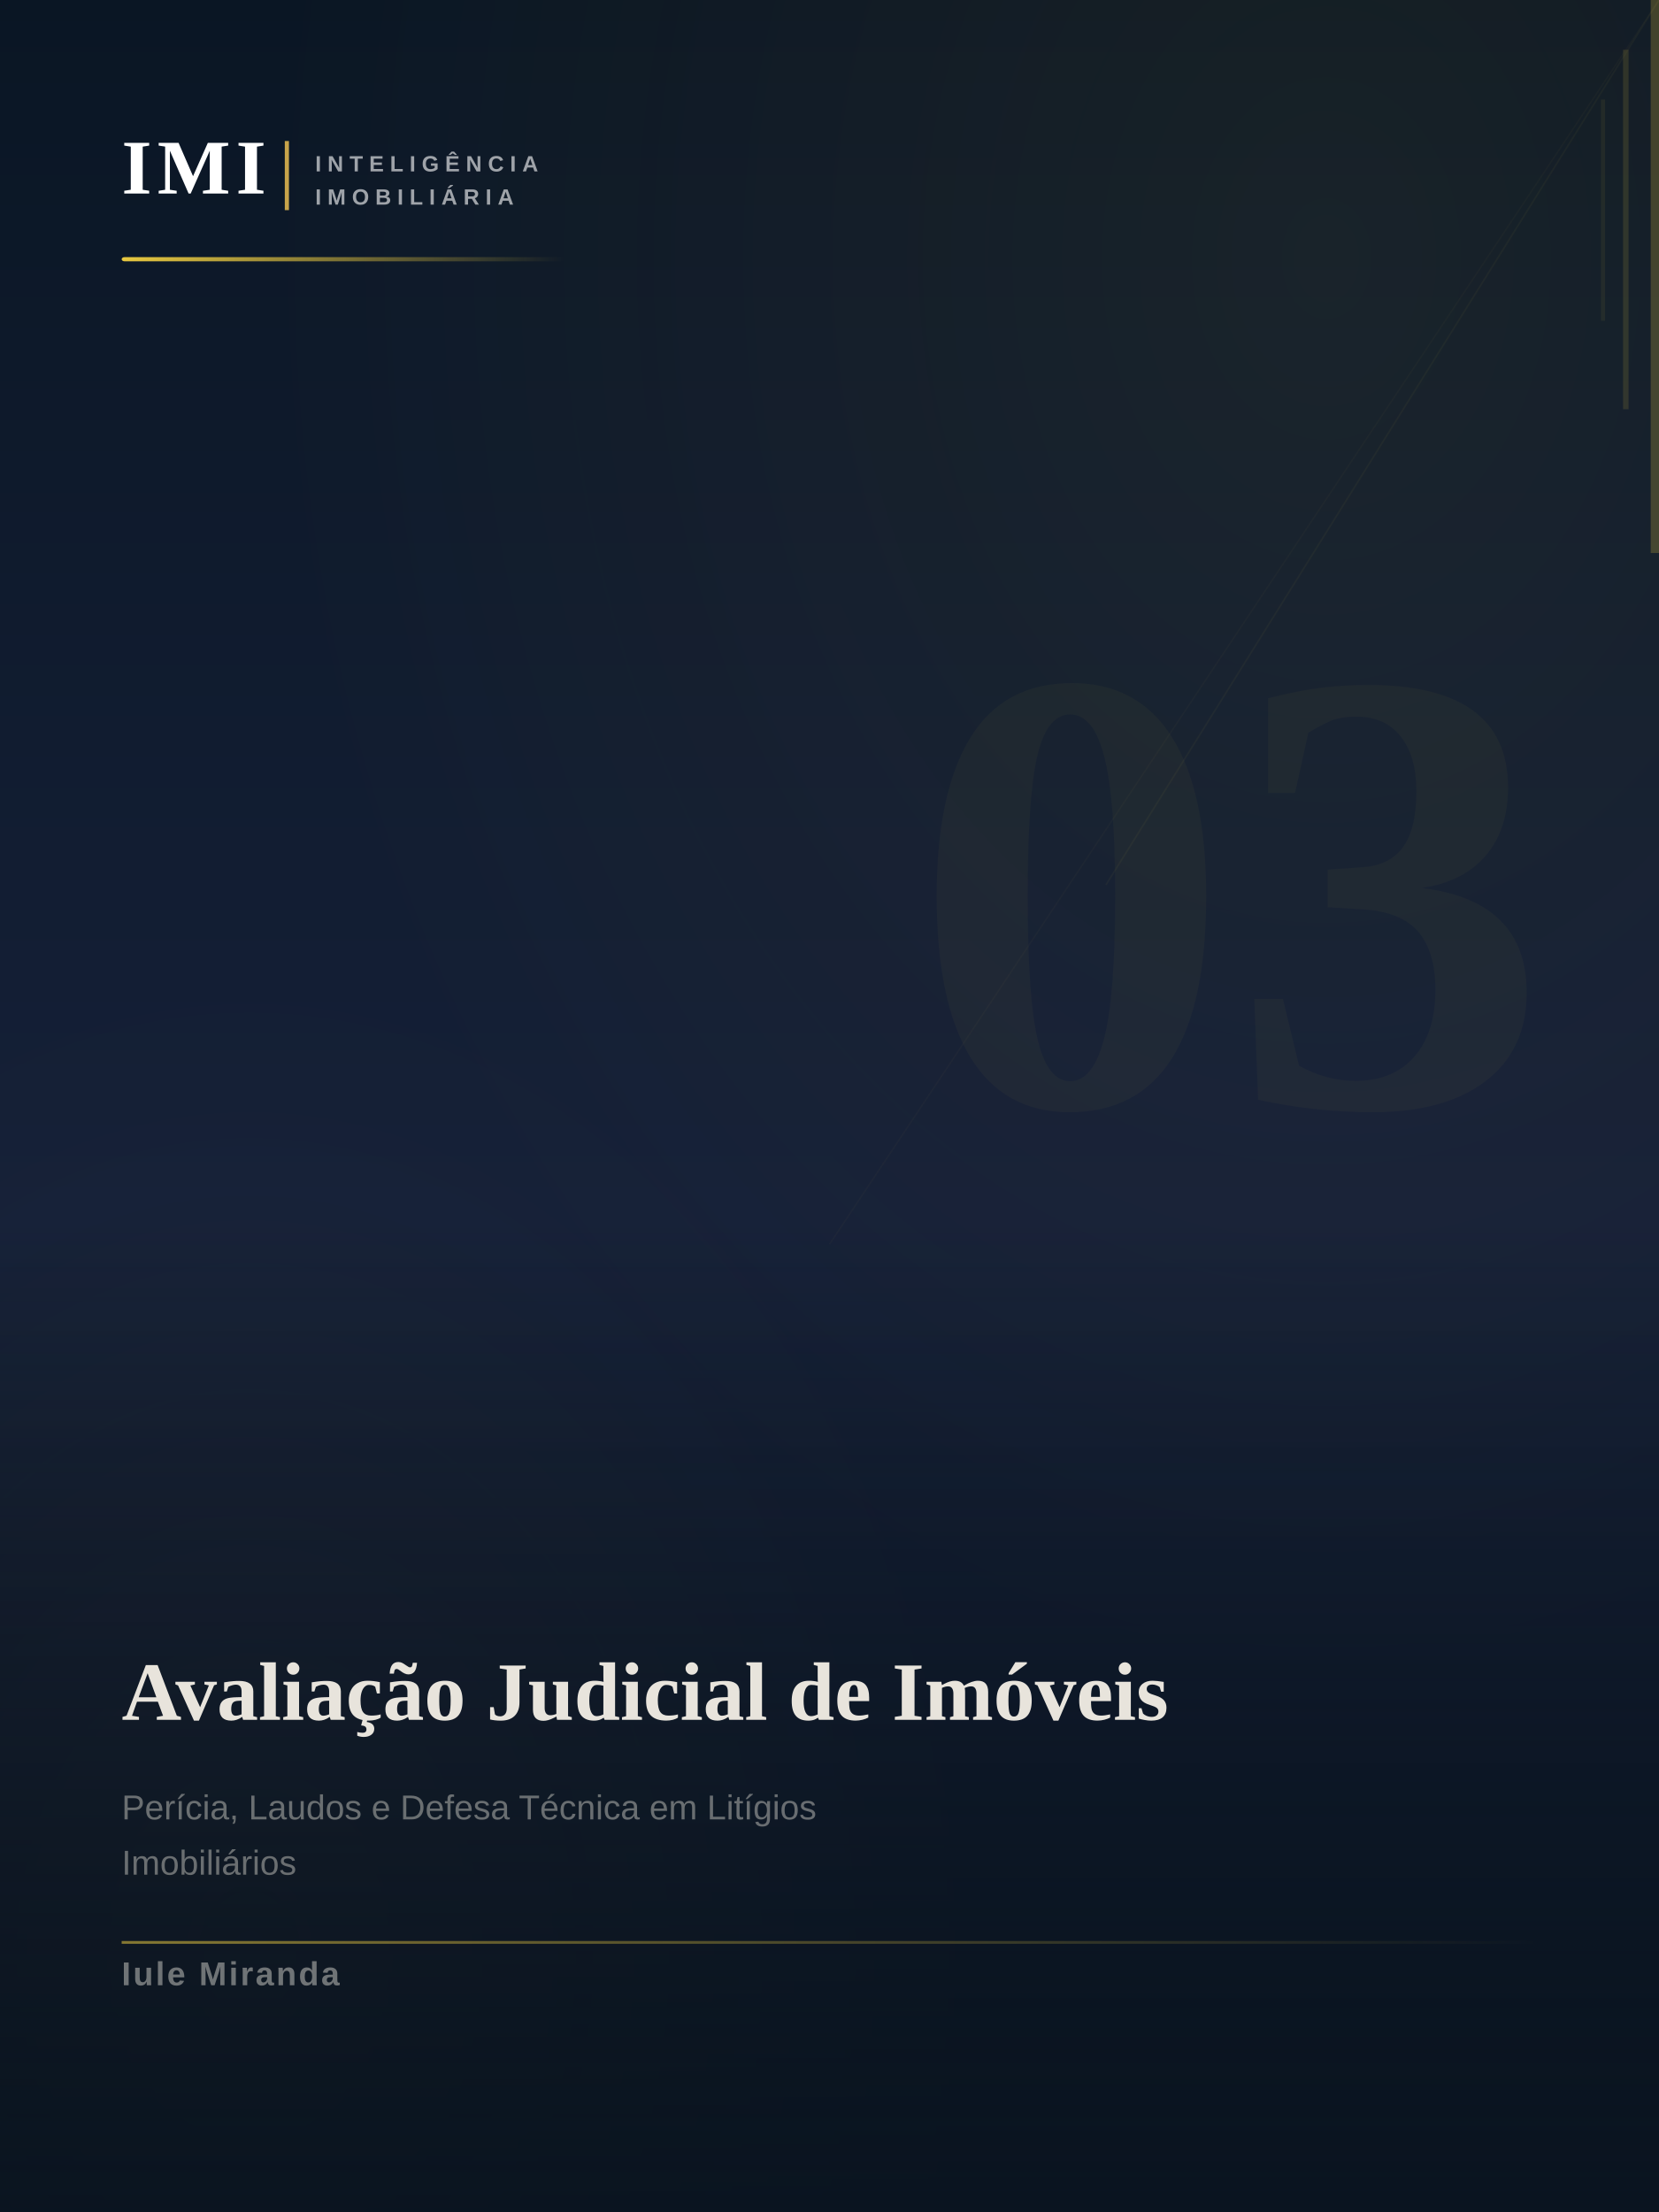
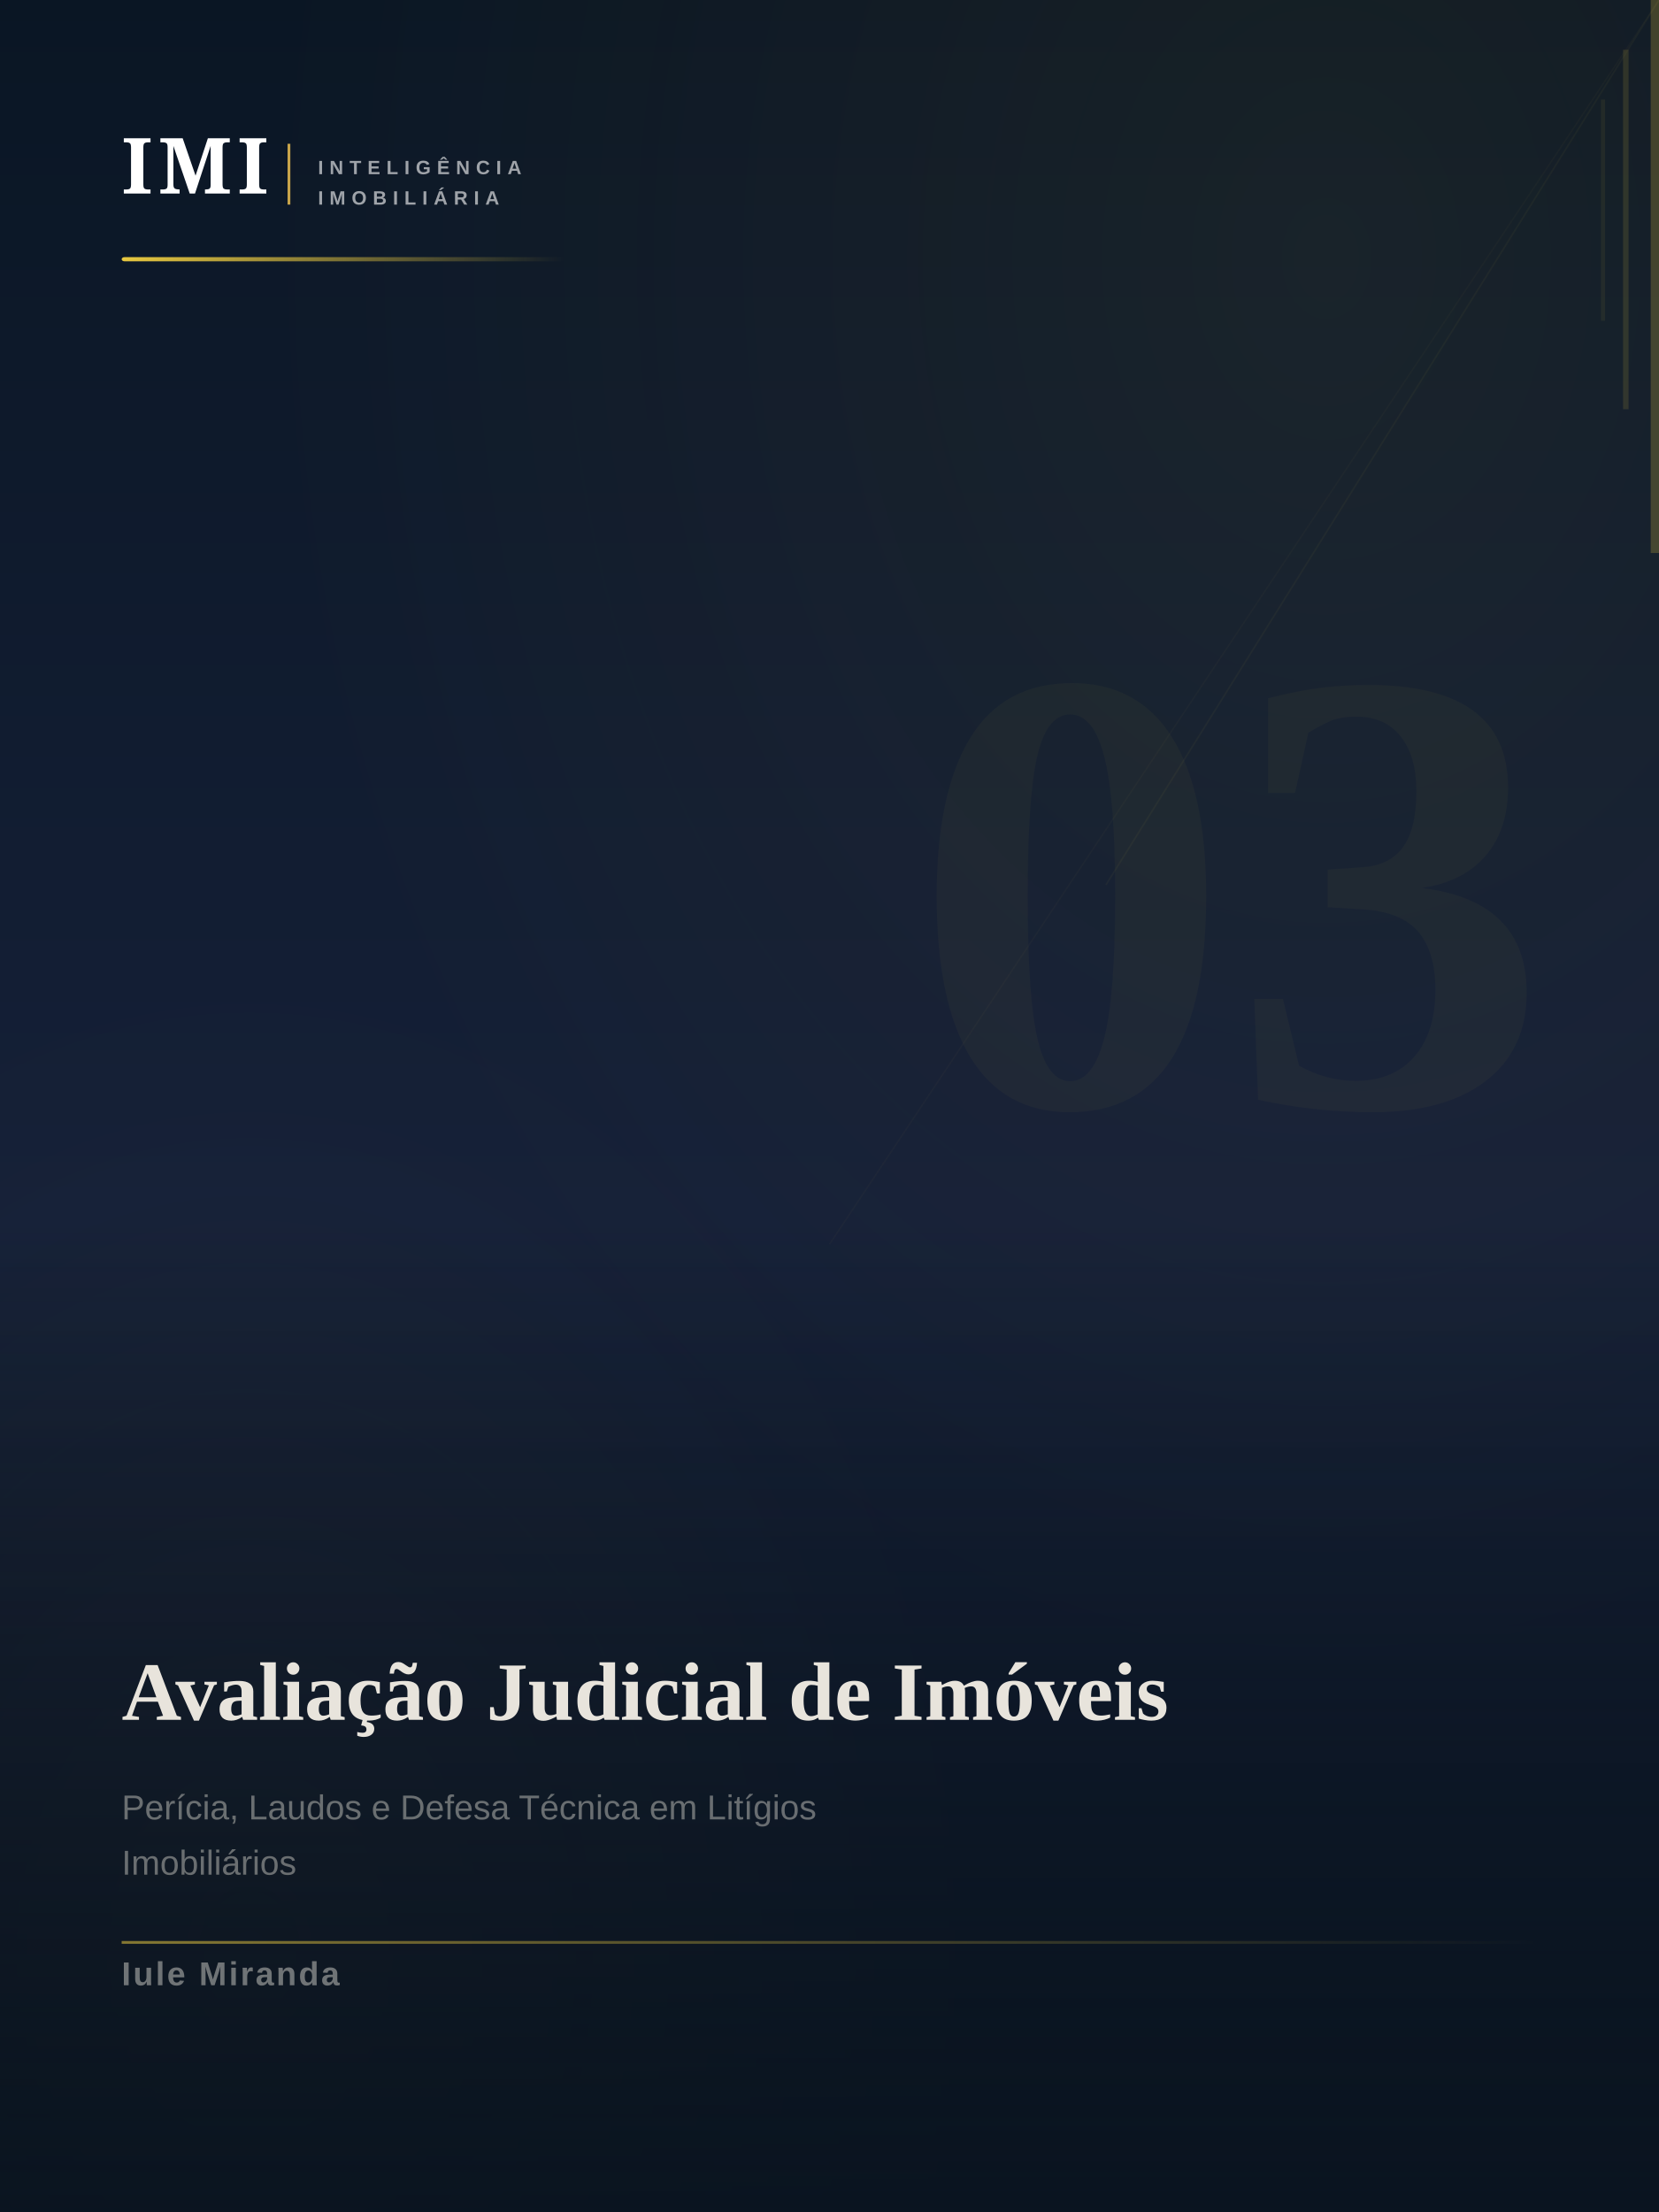
<svg xmlns="http://www.w3.org/2000/svg" width="600" height="800" viewBox="0 0 600 800">
  <defs>
    <linearGradient id="bg_livro_03_avaliacao_processos_judiciais" x1="0" y1="0" x2="0" y2="1">
      <stop offset="0%" stop-color="#0A1624" />
      <stop offset="55%" stop-color="#152038" />
      <stop offset="100%" stop-color="#0A1420" />
    </linearGradient>
    <linearGradient id="acc_livro_03_avaliacao_processos_judiciais" x1="0" y1="0" x2="1" y2="0">
      <stop offset="0%" stop-color="#E8C840" />
      <stop offset="100%" stop-color="#E8C840" stop-opacity="0" />
    </linearGradient>
    <linearGradient id="fade_livro_03_avaliacao_processos_judiciais" x1="0" y1="0.55" x2="0" y2="1">
      <stop offset="0%" stop-color="#0A1420" stop-opacity="0" />
      <stop offset="100%" stop-color="#0A1420" stop-opacity="0.92" />
    </linearGradient>
    <radialGradient id="glow_livro_03_avaliacao_processos_judiciais" cx="80%" cy="12%" r="65%">
      <stop offset="0%" stop-color="#E8C840" stop-opacity="0.06" />
      <stop offset="100%" stop-color="#E8C840" stop-opacity="0" />
    </radialGradient>
    <radialGradient id="glow2_livro_03_avaliacao_processos_judiciais" cx="15%" cy="88%" r="45%">
      <stop offset="0%" stop-color="#E8C840" stop-opacity="0.04" />
      <stop offset="100%" stop-color="#E8C840" stop-opacity="0" />
    </radialGradient>
  </defs>
  <rect width="600" height="800" fill="url(#bg_livro_03_avaliacao_processos_judiciais)" />
  <rect width="600" height="800" fill="url(#glow_livro_03_avaliacao_processos_judiciais)" />
  <rect width="600" height="800" fill="url(#glow2_livro_03_avaliacao_processos_judiciais)" />
  <rect x="597" y="0" width="3" height="200" fill="#E8C840" opacity="0.22" />
  <rect x="587" y="18" width="2" height="130" fill="#E8C840" opacity="0.13" />
  <rect x="579" y="36" width="1.5" height="80" fill="#E8C840" opacity="0.07" />
  <line x1="600" y1="0" x2="400" y2="320" stroke="#E8C840" stroke-width="0.6" opacity="0.04" />
  <line x1="600" y1="0" x2="300" y2="450" stroke="#E8C840" stroke-width="0.5" opacity="0.03" />
  <text x="560" y="400" font-family="Georgia, 'Times New Roman', serif" font-size="230" font-weight="700" fill="#E8C840" opacity="0.038" text-anchor="end" dominant-baseline="auto">03</text>
-   <text x="44" y="70" font-family="Georgia, 'Times New Roman', serif" font-size="28" font-weight="700" fill="#FFFFFF" letter-spacing="2" xml:space="preserve">IMI</text>
-   <rect x="103" y="51" width="1.5" height="25" fill="#C8A44A" />
-   <text x="114" y="62" font-family="Arial, Helvetica, sans-serif" font-size="8" font-weight="600" fill="#FFFFFF" fill-opacity="0.60" letter-spacing="2.2" xml:space="preserve">INTELIGÊNCIA</text>
-   <text x="114" y="74" font-family="Arial, Helvetica, sans-serif" font-size="8" font-weight="600" fill="#FFFFFF" fill-opacity="0.60" letter-spacing="2.2" xml:space="preserve">IMOBILIÁRIA</text>
+   <text x="44" y="70" font-family="'Playfair Display', 'Cormorant Garamond', Georgia, serif" font-size="28" font-weight="700" fill="#FFFFFF" letter-spacing="2" xml:space="preserve">IMI</text>
+   <rect x="104" y="52" width="1" height="22" fill="#C8A44A" />
+   <text x="115" y="63" font-family="'Geist Sans', Arial, Helvetica, sans-serif" font-size="7" font-weight="600" fill="#FFFFFF" fill-opacity="0.60" letter-spacing="2.2" xml:space="preserve">INTELIGÊNCIA</text>
+   <text x="115" y="74" font-family="'Geist Sans', Arial, Helvetica, sans-serif" font-size="7" font-weight="600" fill="#FFFFFF" fill-opacity="0.60" letter-spacing="2.2" xml:space="preserve">IMOBILIÁRIA</text>
  <rect x="44" y="93" width="160" height="1.5" fill="url(#acc_livro_03_avaliacao_processos_judiciais)" rx="1" />
  <rect width="600" height="800" fill="url(#fade_livro_03_avaliacao_processos_judiciais)" />
  <text x="44" y="622" font-family="Georgia, 'Times New Roman', serif" font-size="30" font-weight="700" fill="#E8E4DC" xml:space="preserve">Avaliação Judicial de Imóveis</text>
  <text x="44" y="658" font-family="Arial, Helvetica, sans-serif" font-size="12.5" fill="#E8E4DC" fill-opacity="0.42" xml:space="preserve">Perícia, Laudos e Defesa Técnica em Litígios</text>
  <text x="44" y="678" font-family="Arial, Helvetica, sans-serif" font-size="12.5" fill="#E8E4DC" fill-opacity="0.42" xml:space="preserve">Imobiliários</text>
  <rect x="44" y="702" width="512" height="1" fill="url(#acc_livro_03_avaliacao_processos_judiciais)" opacity="0.55" />
  <text x="44" y="718" font-family="Arial, Helvetica, sans-serif" font-size="12" font-weight="600" fill="#E8E4DC" fill-opacity="0.45" letter-spacing="0.8" xml:space="preserve">Iule Miranda</text>
</svg>
